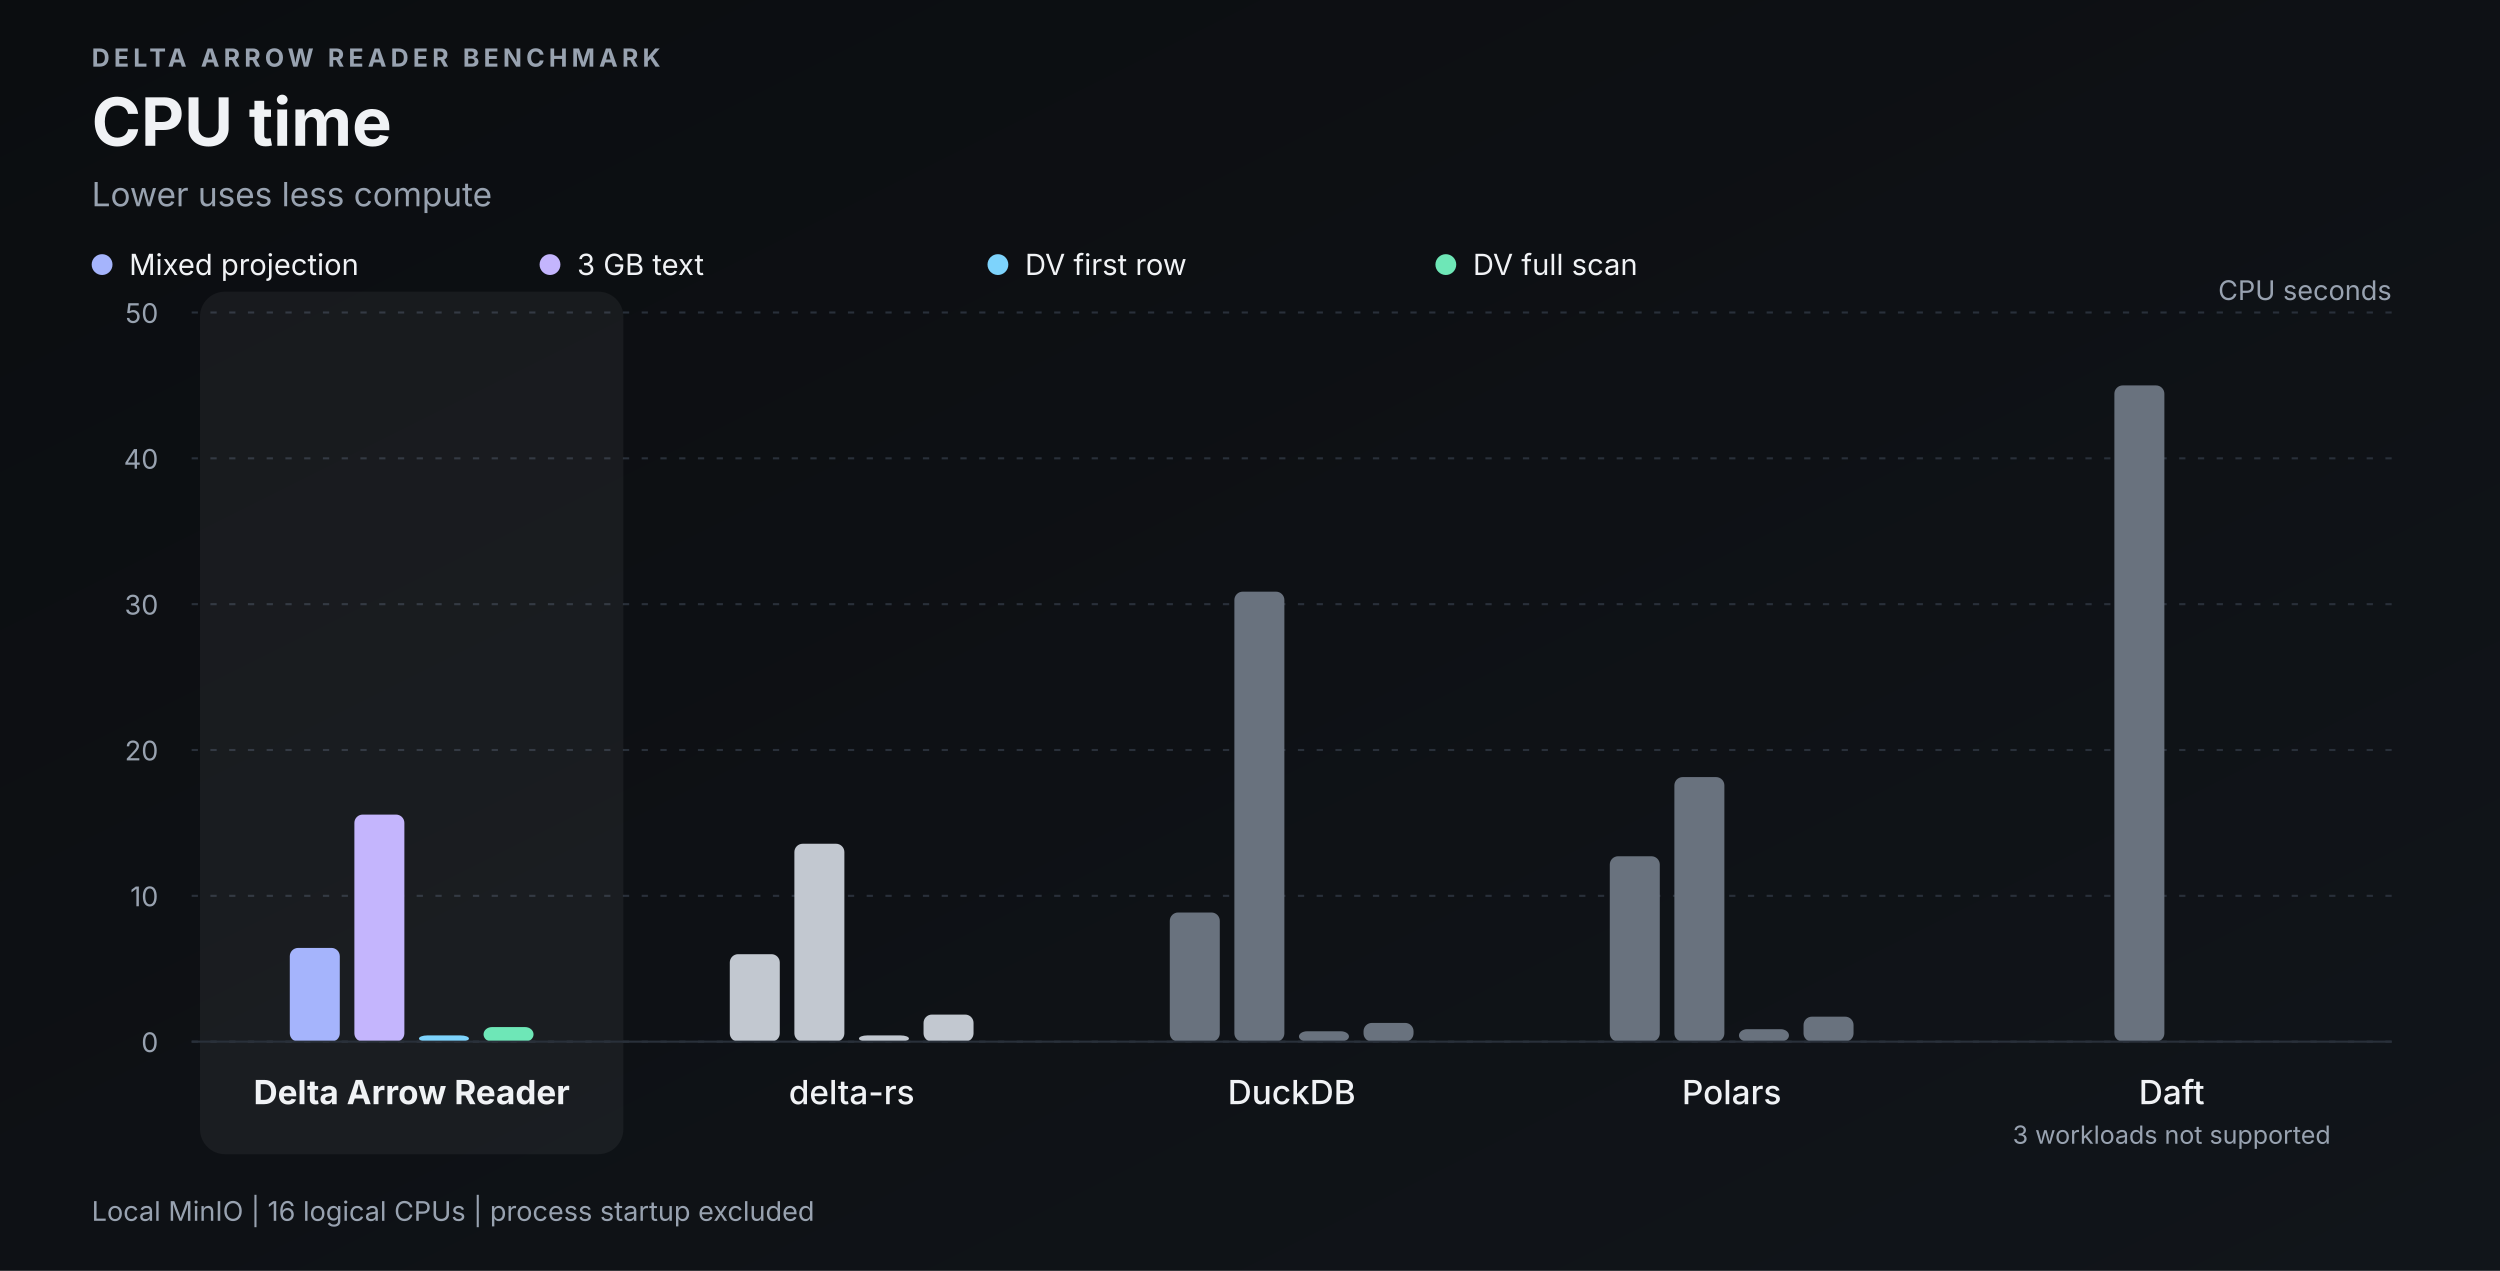
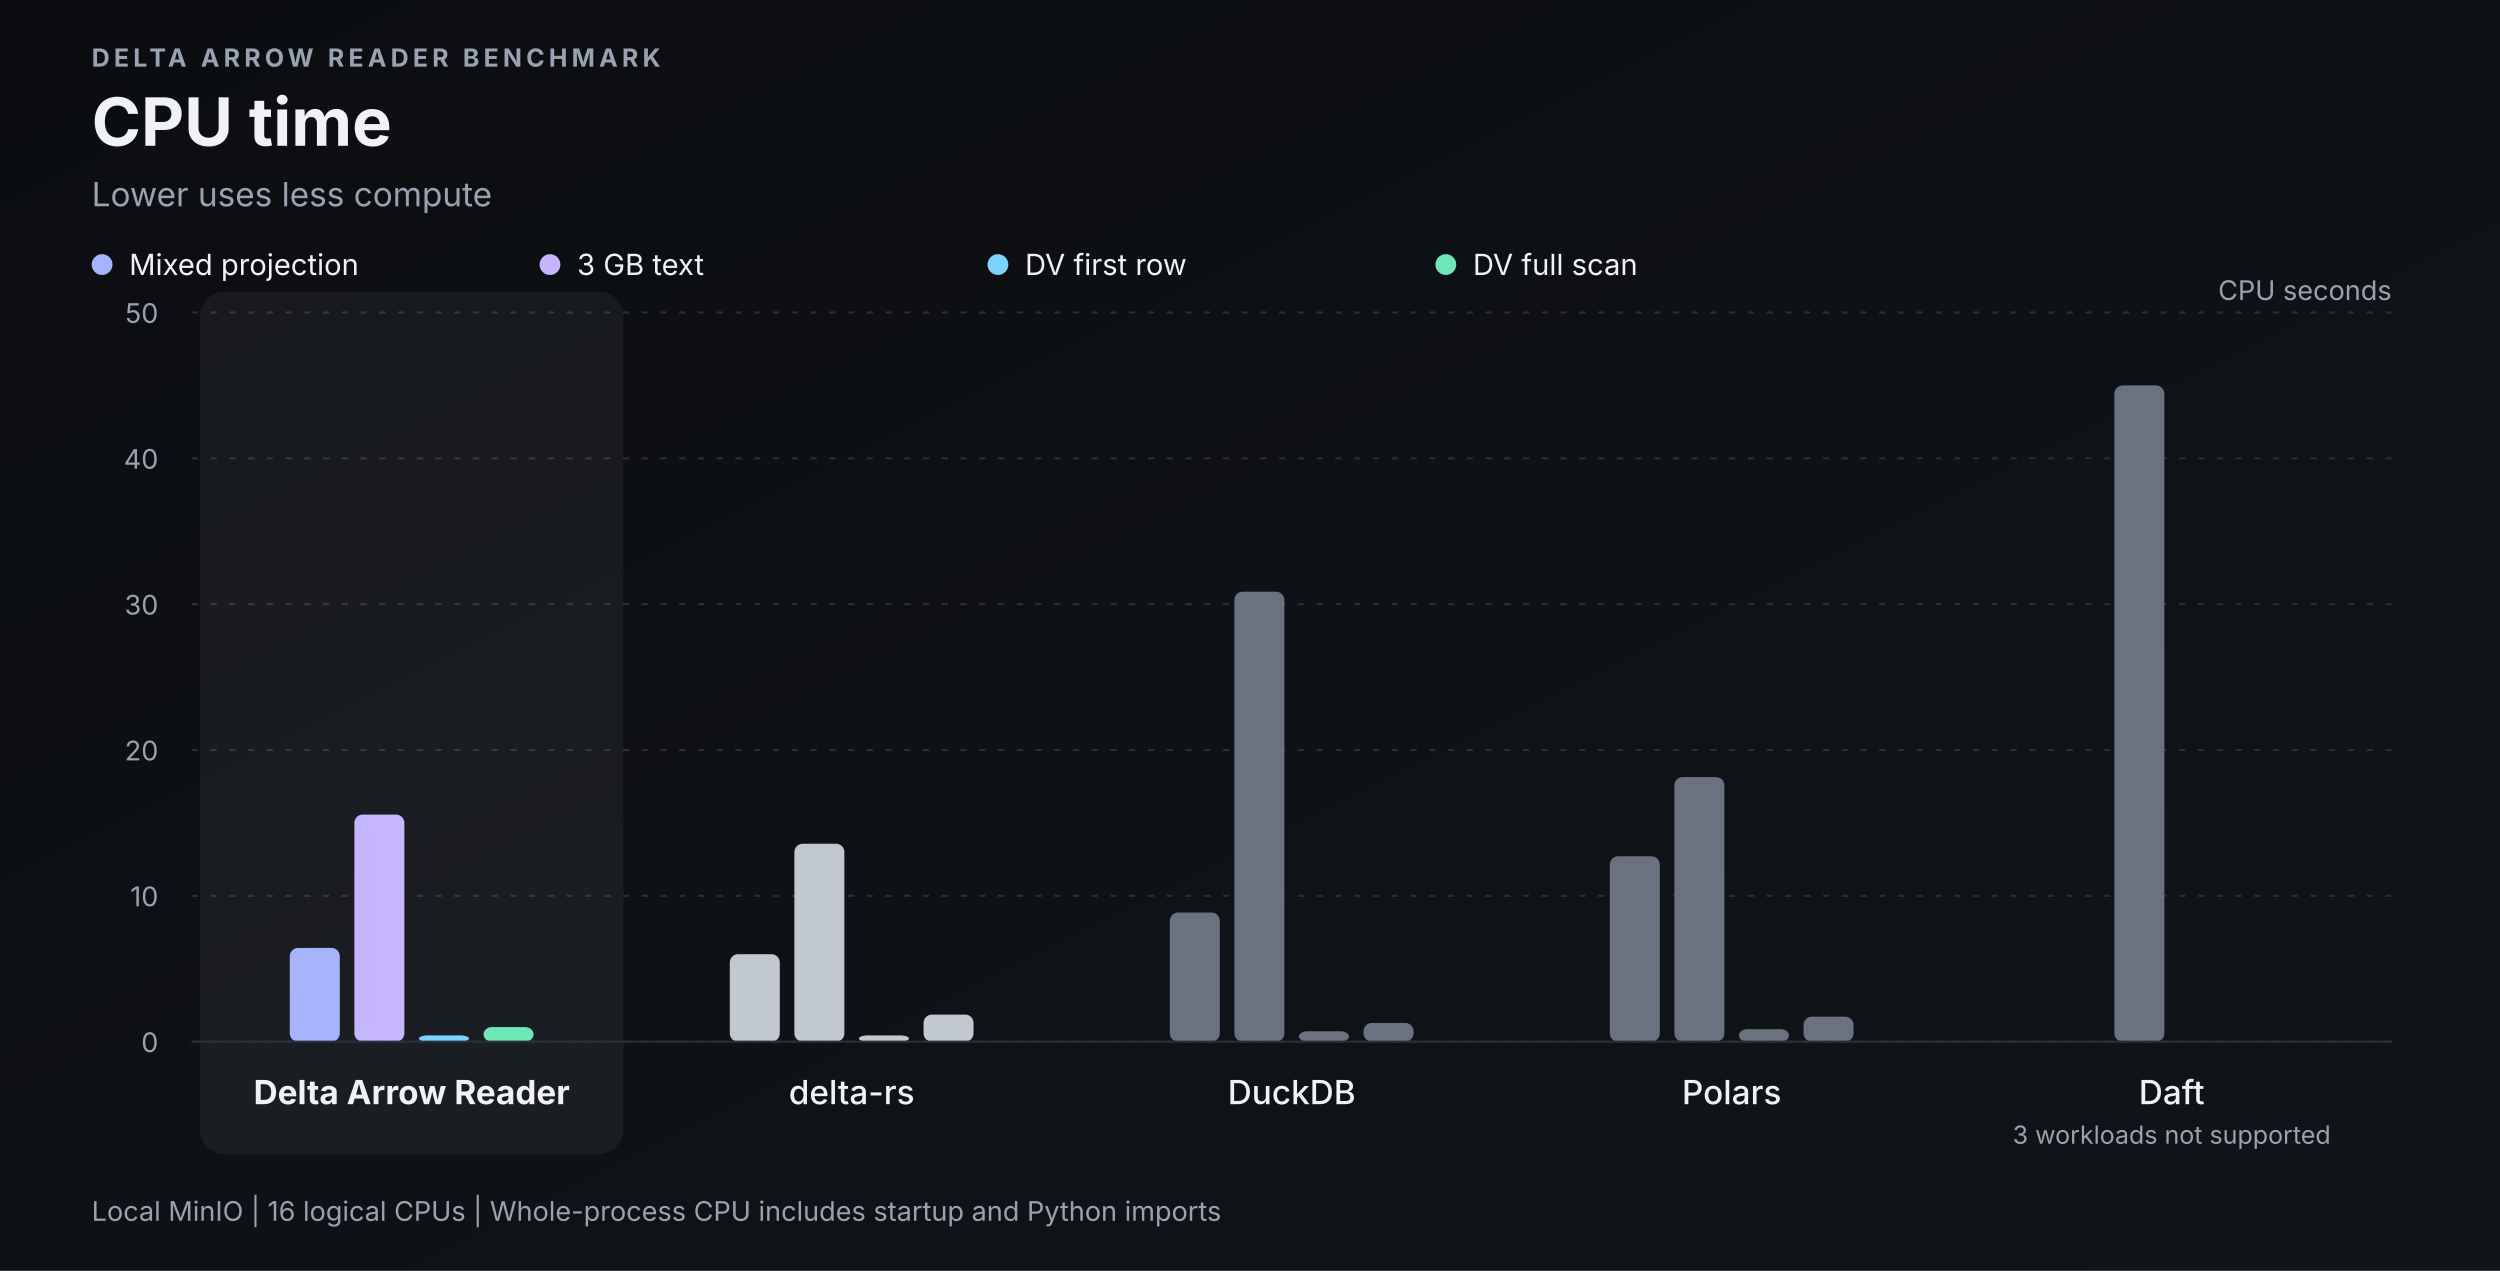
<svg xmlns="http://www.w3.org/2000/svg" width="1200" height="610" viewBox="0 0 1200 610" role="img" aria-labelledby="title description">
  <style>text{font-family:Inter,ui-sans-serif,-apple-system,BlinkMacSystemFont,"Segoe UI",sans-serif}</style>
  <defs>
    <linearGradient id="page" x1="0" y1="0" x2="1" y2="1">
      <stop offset="0" stop-color="#0b0d10" />
      <stop offset="1" stop-color="#11151a" />
    </linearGradient>
  </defs>
  <rect width="1200" height="610" fill="url(#page)" />
  <text x="44" y="32" fill="#98a2b0" font-size="12" font-weight="700" letter-spacing="2">DELTA ARROW READER BENCHMARK</text>
  <text x="44" y="70" fill="#f0f2f5" font-size="32" font-weight="700">CPU time</text>
  <text x="44" y="99" fill="#98a2b0" font-size="16">Lower uses less compute</text>
  <circle cx="49" cy="127" r="5" fill="#a5b4fc" />
  <text x="62" y="132" fill="#f0f2f5" font-size="14">Mixed projection</text>
  <circle cx="264" cy="127" r="5" fill="#c4b5fd" />
  <text x="277" y="132" fill="#f0f2f5" font-size="14">3 GB text</text>
  <circle cx="479" cy="127" r="5" fill="#7dd3fc" />
  <text x="492" y="132" fill="#f0f2f5" font-size="14">DV first row</text>
  <circle cx="694" cy="127" r="5" fill="#6ee7b7" />
  <text x="707" y="132" fill="#f0f2f5" font-size="14">DV full scan</text>
  <line x1="92" y1="500.0" x2="1148" y2="500.0" stroke="#29303a" stroke-dasharray="3 6" />
  <text x="76" y="505.0" text-anchor="end" fill="#98a2b0" font-size="13">0</text>
  <line x1="92" y1="430.0" x2="1148" y2="430.0" stroke="#29303a" stroke-dasharray="3 6" />
  <text x="76" y="435.0" text-anchor="end" fill="#98a2b0" font-size="13">10</text>
  <line x1="92" y1="360.0" x2="1148" y2="360.0" stroke="#29303a" stroke-dasharray="3 6" />
  <text x="76" y="365.0" text-anchor="end" fill="#98a2b0" font-size="13">20</text>
  <line x1="92" y1="290.0" x2="1148" y2="290.0" stroke="#29303a" stroke-dasharray="3 6" />
  <text x="76" y="295.0" text-anchor="end" fill="#98a2b0" font-size="13">30</text>
  <line x1="92" y1="220.0" x2="1148" y2="220.0" stroke="#29303a" stroke-dasharray="3 6" />
  <text x="76" y="225.0" text-anchor="end" fill="#98a2b0" font-size="13">40</text>
  <line x1="92" y1="150.0" x2="1148" y2="150.0" stroke="#29303a" stroke-dasharray="3 6" />
  <text x="76" y="155.0" text-anchor="end" fill="#98a2b0" font-size="13">50</text>
  <rect x="96" y="140" width="203.2" height="414" rx="12" fill="#f0f2f5" fill-opacity="0.055" />
  <text x="197.6" y="530" text-anchor="middle" fill="#f0f2f5" font-size="16" font-weight="700">Delta Arrow Reader</text>
  <rect x="139.1" y="455" width="24" height="45" rx="4" fill="#a5b4fc" />
  <rect x="170.1" y="391" width="24" height="109" rx="4" fill="#c4b5fd" />
  <rect x="201.1" y="497" width="24" height="3" rx="4" fill="#7dd3fc" />
  <rect x="232.1" y="493" width="24" height="7" rx="4" fill="#6ee7b7" />
  <text x="408.8" y="530" text-anchor="middle" fill="#f0f2f5" font-size="16" font-weight="500">delta-rs</text>
  <rect x="350.3" y="458" width="24" height="42" rx="4" fill="#c2c8d0" />
  <rect x="381.3" y="405" width="24" height="95" rx="4" fill="#c2c8d0" />
  <rect x="412.3" y="497" width="24" height="3" rx="4" fill="#c2c8d0" />
  <rect x="443.3" y="487" width="24" height="13" rx="4" fill="#c2c8d0" />
  <text x="620.0" y="530" text-anchor="middle" fill="#f0f2f5" font-size="16" font-weight="500">DuckDB</text>
  <rect x="561.5" y="438" width="24" height="62" rx="4" fill="#69727e" />
  <rect x="592.5" y="284" width="24" height="216" rx="4" fill="#69727e" />
  <rect x="623.5" y="495" width="24" height="5" rx="4" fill="#69727e" />
  <rect x="654.5" y="491" width="24" height="9" rx="4" fill="#69727e" />
  <text x="831.2" y="530" text-anchor="middle" fill="#f0f2f5" font-size="16" font-weight="500">Polars</text>
  <rect x="772.7" y="411" width="24" height="89" rx="4" fill="#69727e" />
  <rect x="803.7" y="373" width="24" height="127" rx="4" fill="#69727e" />
  <rect x="834.7" y="494" width="24" height="6" rx="4" fill="#69727e" />
  <rect x="865.7" y="488" width="24" height="12" rx="4" fill="#69727e" />
  <text x="1042.4" y="530" text-anchor="middle" fill="#f0f2f5" font-size="16" font-weight="500">Daft</text>
  <text x="1042.4" y="549" text-anchor="middle" fill="#98a2b0" font-size="12">3 workloads not supported</text>
  <rect x="1014.9" y="185" width="24" height="315" rx="4" fill="#69727e" />
  <line x1="92" y1="500" x2="1148" y2="500" stroke="#29303a" />
  <text x="1148" y="144" text-anchor="end" fill="#98a2b0" font-size="13">CPU seconds</text>
-   <text x="44" y="586" fill="#98a2b0" font-size="13">Local MinIO | 16 logical CPUs | process startup excluded</text>
+   <text x="44" y="586" fill="#98a2b0" font-size="13">Local MinIO | 16 logical CPUs | Whole-process CPU includes startup and Python imports</text>
</svg>
